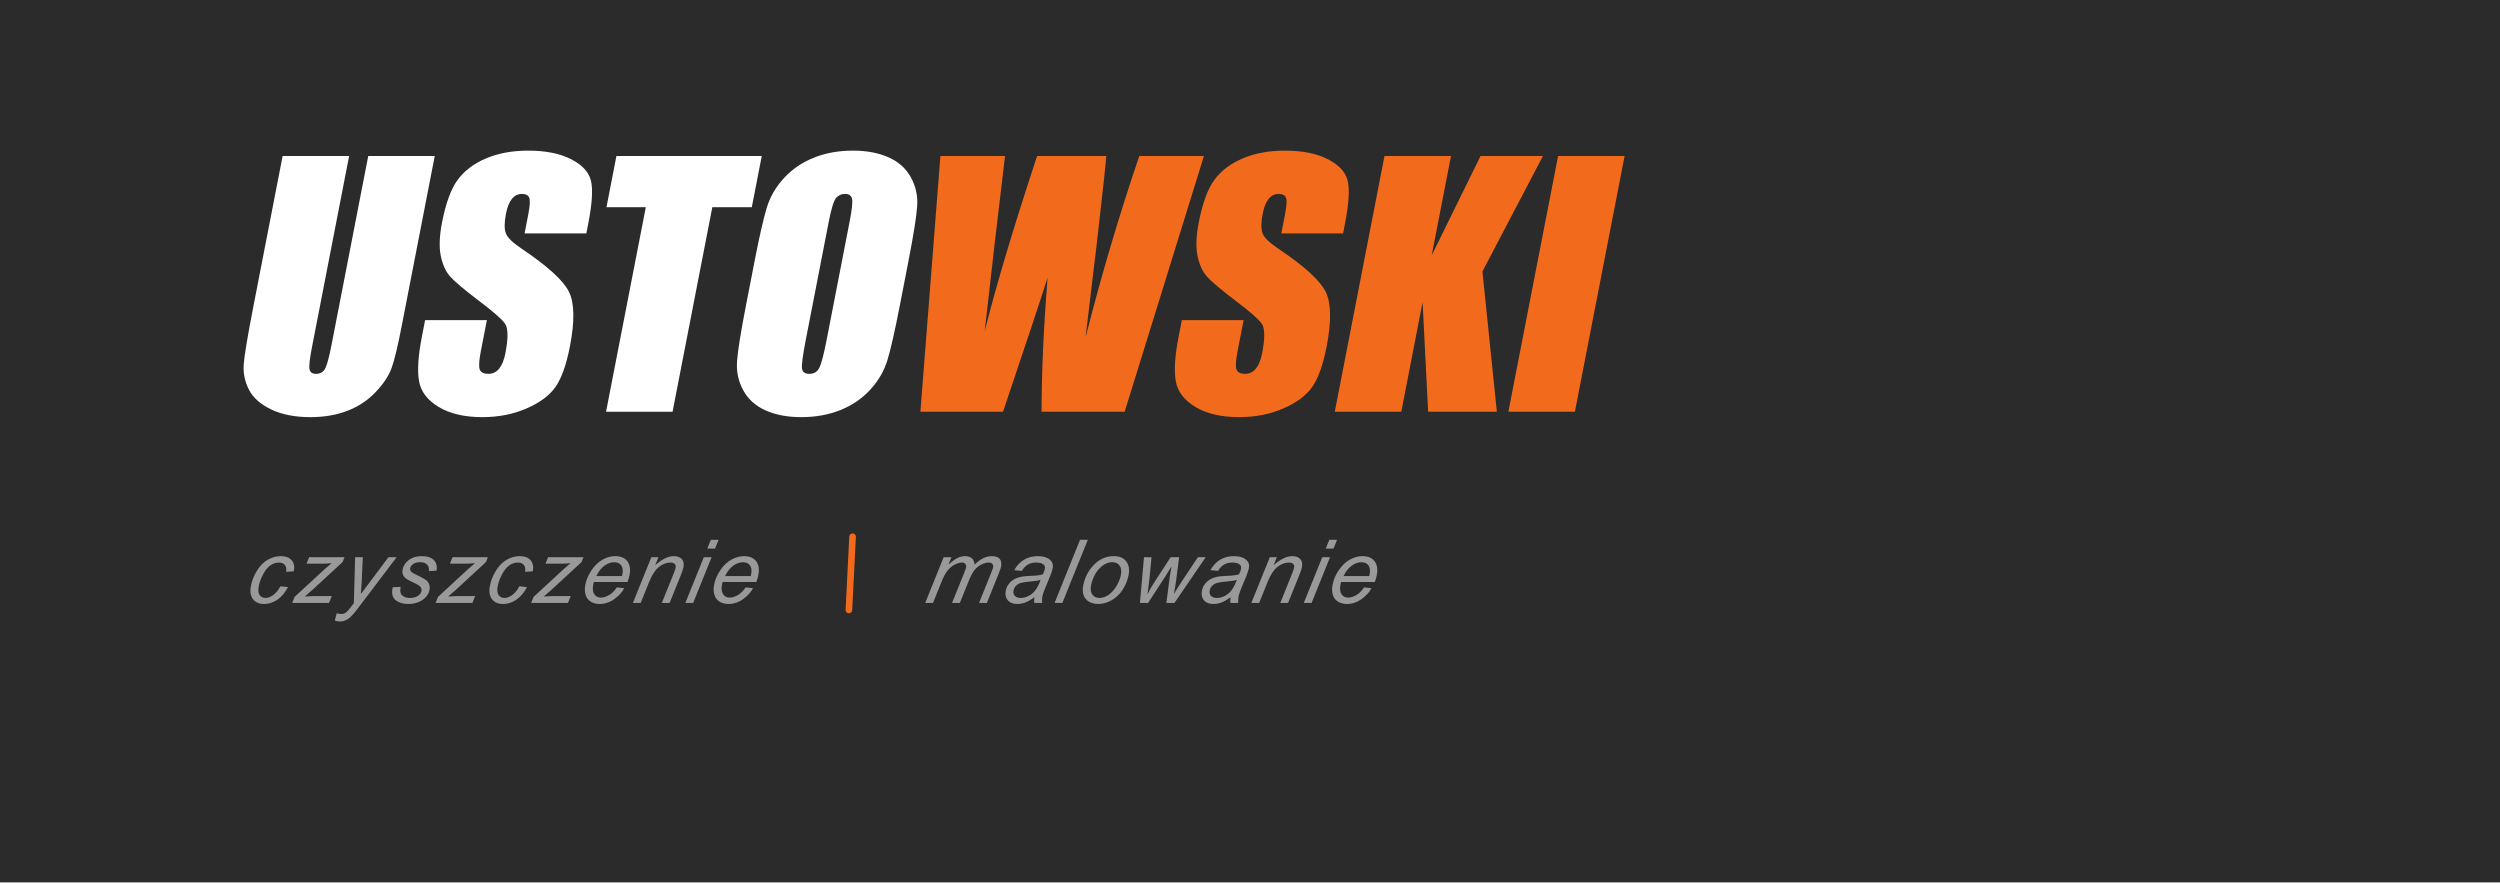
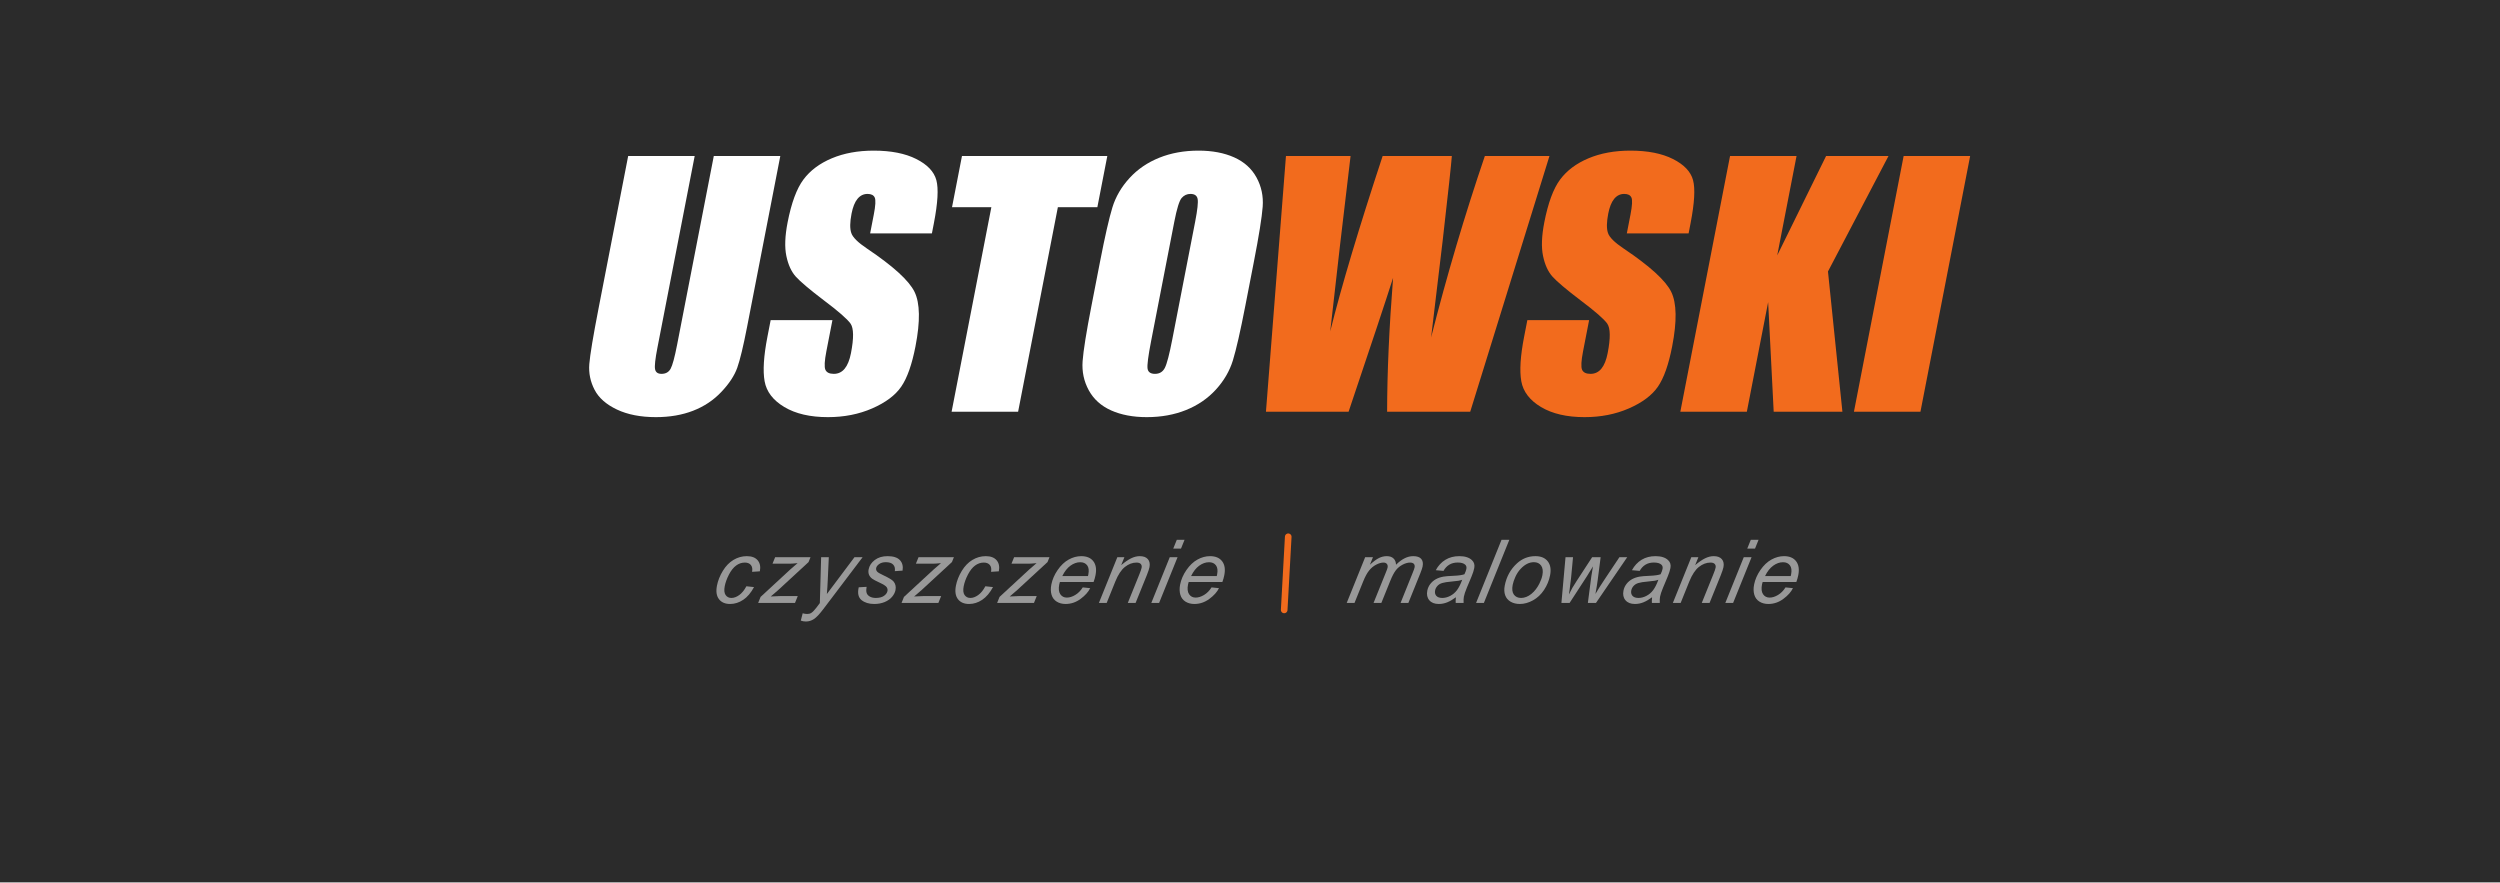
<svg xmlns="http://www.w3.org/2000/svg" viewBox="0 0 680 240">
  <rect width="680" height="240" fill="#2b2b2b" />
-   <path d="M1041 1619V537Q1041 353 1029.0 278.5Q1017 204 958.0 125.5Q899 47 802.5 6.5Q706 -34 575 -34Q430 -34 319.0 14.0Q208 62 153.0 139.0Q98 216 88.0 301.5Q78 387 78 661V1619H499V405Q499 299 510.5 269.5Q522 240 557 240Q597 240 608.5 272.5Q620 305 620 426V1619Z" transform="matrix(0.042969,0,0.008352,-0.042969,60.00,112.00)" fill="#ffffff" />
-   <path d="M976 1129H585V1249Q585 1333 570.0 1356.0Q555 1379 520 1379Q482 1379 462.5 1348.0Q443 1317 443 1254Q443 1173 465 1132Q486 1091 584 1033Q865 866 938 759Q1011 652 1011 414Q1011 241 970.5 159.0Q930 77 814.0 21.5Q698 -34 544 -34Q375 -34 255.5 30.0Q136 94 99.0 193.0Q62 292 62 474V580H453V383Q453 292 469.5 266.0Q486 240 528 240Q570 240 590.5 273.0Q611 306 611 371Q611 514 572 558Q532 602 375 705Q218 809 167.0 856.0Q116 903 82.5 986.0Q49 1069 49 1198Q49 1384 96.5 1470.0Q144 1556 250.0 1604.5Q356 1653 506 1653Q670 1653 785.5 1600.0Q901 1547 938.5 1466.5Q976 1386 976 1193Z" transform="matrix(0.042969,0,0.008352,-0.042969,108.12,112.00)" fill="#ffffff" />
-   <path d="M932 1619V1295H682V0H261V1295H12V1619Z" transform="matrix(0.042969,0,0.008352,-0.042969,153.63,112.00)" fill="#ffffff" />
-   <path d="M1046 671Q1046 427 1034.5 325.5Q1023 224 962.5 140.0Q902 56 799.0 11.0Q696 -34 559 -34Q429 -34 325.5 8.5Q222 51 159.0 136.0Q96 221 84.0 321.0Q72 421 72 671V948Q72 1192 83.5 1293.5Q95 1395 155.5 1479.0Q216 1563 319.0 1608.0Q422 1653 559 1653Q689 1653 792.5 1610.5Q896 1568 959.0 1483.0Q1022 1398 1034.0 1298.0Q1046 1198 1046 948ZM625 1203Q625 1316 612.5 1347.5Q600 1379 561 1379Q528 1379 510.5 1353.5Q493 1328 493 1203V447Q493 306 504.5 273.0Q516 240 558 240Q601 240 613.0 278.0Q625 316 625 459Z" transform="matrix(0.042969,0,0.008352,-0.042969,194.19,112.00)" fill="#ffffff" />
-   <path d="M1668 1619 1481 0H955Q883 373 828 848Q803 645 711 0H188L0 1619H409L452 1054L496 509Q519 932 612 1619H1050Q1059 1548 1096 1085L1142 470Q1177 1057 1259 1619Z" transform="matrix(0.042969,0,0.008352,-0.042969,242.27,112.00)" fill="#f26b1d" />
-   <path d="M976 1129H585V1249Q585 1333 570.0 1356.0Q555 1379 520 1379Q482 1379 462.5 1348.0Q443 1317 443 1254Q443 1173 465 1132Q486 1091 584 1033Q865 866 938 759Q1011 652 1011 414Q1011 241 970.5 159.0Q930 77 814.0 21.5Q698 -34 544 -34Q375 -34 255.5 30.0Q136 94 99.0 193.0Q62 292 62 474V580H453V383Q453 292 469.5 266.0Q486 240 528 240Q570 240 590.5 273.0Q611 306 611 371Q611 514 572 558Q532 602 375 705Q218 809 167.0 856.0Q116 903 82.5 986.0Q49 1069 49 1198Q49 1384 96.5 1470.0Q144 1556 250.0 1604.5Q356 1653 506 1653Q670 1653 785.5 1600.0Q901 1547 938.5 1466.5Q976 1386 976 1193Z" transform="matrix(0.042969,0,0.008352,-0.042969,313.95,112.00)" fill="#f26b1d" />
-   <path d="M1087 1619 846 888 1110 0H675L505 694V0H84V1619H505V990L692 1619Z" transform="matrix(0.042969,0,0.008352,-0.042969,359.45,112.00)" fill="#f26b1d" />
-   <path d="M505 1619V0H84V1619Z" transform="matrix(0.042969,0,0.008352,-0.042969,406.67,112.00)" fill="#f26b1d" />
-   <path d="M801 387 982 368Q914 169 788.5 72.5Q663 -24 503 -24Q330 -24 222.5 88.0Q115 200 115 401Q115 575 184.0 743.0Q253 911 381.5 998.5Q510 1086 675 1086Q846 1086 946.0 989.5Q1046 893 1046 734L868 722Q867 823 809.5 880.0Q752 937 658 937Q549 937 469.0 868.0Q389 799 343.5 658.5Q298 518 298 388Q298 252 358.0 184.0Q418 116 506 116Q594 116 674.5 183.0Q755 250 801 387Z" transform="matrix(0.011719,0,0.002278,-0.011719,66.00,164.00)" fill="#999999" />
-   <path d="M40 0 69 140 640 783Q701 851 776 924Q647 911 591 911H196L228 1062H1049L1025 948L449 301Q400 246 303 150Q454 159 510 159H928L895 0Z" transform="matrix(0.011719,0,0.002278,-0.011719,79.00,164.00)" fill="#999999" />
-   <path d="M0 -410 11 -240Q67 -256 120 -256Q175 -256 209 -231Q253 -198 305 -107L363 -3L186 1062H364L444 525Q468 366 485 207L960 1062H1149L472 -141Q374 -317 298.0 -374.0Q222 -431 123 -431Q60 -431 0 -410Z" transform="matrix(0.011719,0,0.002278,-0.011719,92.00,164.00)" fill="#999999" />
-   <path d="M85 363 266 374Q266 296 290.0 241.0Q314 186 378.5 151.0Q443 116 529 116Q649 116 709.0 164.0Q769 212 769 277Q769 324 733 366Q696 408 552.5 469.5Q409 531 369 556Q302 597 268.0 652.5Q234 708 234 780Q234 906 334.0 996.0Q434 1086 614 1086Q814 1086 918.5 993.5Q1023 901 1027 750L850 738Q846 834 782.0 890.0Q718 946 601 946Q507 946 455.0 903.0Q403 860 403 810Q403 760 448 722Q478 696 603 642Q811 552 865 500Q951 417 951 298Q951 219 902.5 143.0Q854 67 754.5 21.5Q655 -24 520 -24Q336 -24 207 67Q78 158 85 363Z" transform="matrix(0.011719,0,0.002278,-0.011719,105.00,164.00)" fill="#999999" />
-   <path d="M40 0 69 140 640 783Q701 851 776 924Q647 911 591 911H196L228 1062H1049L1025 948L449 301Q400 246 303 150Q454 159 510 159H928L895 0Z" transform="matrix(0.011719,0,0.002278,-0.011719,118.00,164.00)" fill="#999999" />
-   <path d="M801 387 982 368Q914 169 788.5 72.5Q663 -24 503 -24Q330 -24 222.5 88.0Q115 200 115 401Q115 575 184.0 743.0Q253 911 381.5 998.5Q510 1086 675 1086Q846 1086 946.0 989.5Q1046 893 1046 734L868 722Q867 823 809.5 880.0Q752 937 658 937Q549 937 469.0 868.0Q389 799 343.5 658.5Q298 518 298 388Q298 252 358.0 184.0Q418 116 506 116Q594 116 674.5 183.0Q755 250 801 387Z" transform="matrix(0.011719,0,0.002278,-0.011719,131.00,164.00)" fill="#999999" />
-   <path d="M40 0 69 140 640 783Q701 851 776 924Q647 911 591 911H196L228 1062H1049L1025 948L449 301Q400 246 303 150Q454 159 510 159H928L895 0Z" transform="matrix(0.011719,0,0.002278,-0.011719,144.00,164.00)" fill="#999999" />
-   <path d="M848 361 1024 343Q986 212 849.5 94.0Q713 -24 524 -24Q406 -24 307.5 30.5Q209 85 157.5 189.0Q106 293 106 426Q106 600 186.5 763.5Q267 927 395.0 1006.5Q523 1086 672 1086Q862 1086 975.5 968.0Q1089 850 1089 646Q1089 568 1075 486H293Q289 455 289 430Q289 281 357.5 202.5Q426 124 525 124Q618 124 708.0 185.0Q798 246 848 361ZM322 624H918Q919 652 919 664Q919 800 851.0 872.5Q783 945 676 945Q560 945 464.5 865.0Q369 785 322 624Z" transform="matrix(0.011719,0,0.002278,-0.011719,157.00,164.00)" fill="#999999" />
-   <path d="M68 0 290 1062H454L415 877Q522 986 615.0 1036.0Q708 1086 805 1086Q934 1086 1007.5 1016.0Q1081 946 1081 829Q1081 770 1055 643L920 0H739L880 673Q901 771 901 818Q901 871 864.5 904.0Q828 937 759 937Q620 937 511.5 837.0Q403 737 352 494L249 0Z" transform="matrix(0.011719,0,0.002278,-0.011719,171.35,164.00)" fill="#999999" />
-   <path d="M325 1261 368 1466H548L505 1261ZM61 0 283 1062H464L242 0Z" transform="matrix(0.011719,0,0.002278,-0.011719,185.70,164.00)" fill="#999999" />
-   <path d="M848 361 1024 343Q986 212 849.5 94.0Q713 -24 524 -24Q406 -24 307.5 30.5Q209 85 157.5 189.0Q106 293 106 426Q106 600 186.5 763.5Q267 927 395.0 1006.5Q523 1086 672 1086Q862 1086 975.5 968.0Q1089 850 1089 646Q1089 568 1075 486H293Q289 455 289 430Q289 281 357.5 202.5Q426 124 525 124Q618 124 708.0 185.0Q798 246 848 361ZM322 624H918Q919 652 919 664Q919 800 851.0 872.5Q783 945 676 945Q560 945 464.5 865.0Q369 785 322 624Z" transform="matrix(0.011719,0,0.002278,-0.011719,192.03,164.00)" fill="#999999" />
-   <line x1="231.9" y1="146.0" x2="230.9" y2="165.9" stroke="#f26b1d" stroke-width="1.8" stroke-linecap="round" />
-   <path d="M67 0 289 1062H470L433 887Q534 1000 613.5 1043.0Q693 1086 786 1086Q885 1086 951.5 1033.5Q1018 981 1039 887Q1120 987 1209.5 1036.5Q1299 1086 1398 1086Q1531 1086 1597.5 1023.0Q1664 960 1664 846Q1664 797 1641 684L1498 0H1317L1463 702Q1482 788 1482 825Q1482 877 1449.0 907.0Q1416 937 1356 937Q1275 937 1191.0 888.0Q1107 839 1060.5 759.5Q1014 680 979 515L871 0H690L840 717Q856 790 856 821Q856 873 823.5 905.0Q791 937 739 937Q662 937 577.5 888.0Q493 839 440.0 751.5Q387 664 353 502L248 0Z" transform="matrix(0.011719,0,0.002278,-0.011719,250.87,164.00)" fill="#999999" />
-   <path d="M784 132Q690 51 603.0 13.5Q516 -24 417 -24Q270 -24 180.0 62.5Q90 149 90 284Q90 373 130.5 441.5Q171 510 238.0 551.5Q305 593 402 611Q463 623 633.5 630.0Q804 637 878 666Q899 740 899 789Q899 852 853 888Q790 938 669 938Q555 938 482.5 887.5Q410 837 377 744L194 760Q250 918 371.5 1002.0Q493 1086 678 1086Q875 1086 990 992Q1078 922 1078 810Q1078 725 1053 613L994 349Q966 223 966 144Q966 94 988 0H805Q790 52 784 132ZM851 538Q813 523 769.5 515.0Q726 507 624 498Q466 484 401.0 462.5Q336 441 303.0 394.0Q270 347 270 290Q270 214 322.5 165.0Q375 116 472 116Q562 116 645.0 163.5Q728 211 776.0 296.0Q824 381 851 538Z" transform="matrix(0.011719,0,0.002278,-0.011719,271.86,164.00)" fill="#999999" />
-   <path d="M54 0 360 1466H541L235 0Z" transform="matrix(0.011719,0,0.002278,-0.011719,286.21,164.00)" fill="#999999" />
-   <path d="M100 403Q100 714 283 918Q434 1086 679 1086Q871 1086 988.5 966.0Q1106 846 1106 642Q1106 459 1032.0 301.5Q958 144 821.5 60.0Q685 -24 534 -24Q410 -24 308.5 29.0Q207 82 153.5 179.0Q100 276 100 403ZM281 421Q281 271 353.0 193.5Q425 116 536 116Q594 116 651.0 139.5Q708 163 757.0 211.0Q806 259 840.5 320.5Q875 382 896 453Q927 552 927 643Q927 787 854.5 866.5Q782 946 672 946Q587 946 517.0 905.5Q447 865 390.5 787.0Q334 709 307.5 605.5Q281 502 281 421Z" transform="matrix(0.011719,0,0.002278,-0.011719,292.54,164.00)" fill="#999999" />
-   <path d="M270 0 159 1062H333L381 585L400 317Q402 287 406 196Q436 298 457.0 352.5Q478 407 524 508L777 1062H974L1009 531Q1017 410 1019 208Q1069 342 1182 580L1410 1062H1591L1072 0H884L844 623Q840 681 838 849Q797 742 741 618L460 0Z" transform="matrix(0.011719,0,0.002278,-0.011719,306.89,164.00)" fill="#999999" />
-   <path d="M784 132Q690 51 603.0 13.5Q516 -24 417 -24Q270 -24 180.0 62.5Q90 149 90 284Q90 373 130.5 441.5Q171 510 238.0 551.5Q305 593 402 611Q463 623 633.5 630.0Q804 637 878 666Q899 740 899 789Q899 852 853 888Q790 938 669 938Q555 938 482.5 887.5Q410 837 377 744L194 760Q250 918 371.5 1002.0Q493 1086 678 1086Q875 1086 990 992Q1078 922 1078 810Q1078 725 1053 613L994 349Q966 223 966 144Q966 94 988 0H805Q790 52 784 132ZM851 538Q813 523 769.5 515.0Q726 507 624 498Q466 484 401.0 462.5Q336 441 303.0 394.0Q270 347 270 290Q270 214 322.5 165.0Q375 116 472 116Q562 116 645.0 163.5Q728 211 776.0 296.0Q824 381 851 538Z" transform="matrix(0.011719,0,0.002278,-0.011719,325.22,164.00)" fill="#999999" />
-   <path d="M68 0 290 1062H454L415 877Q522 986 615.0 1036.0Q708 1086 805 1086Q934 1086 1007.5 1016.0Q1081 946 1081 829Q1081 770 1055 643L920 0H739L880 673Q901 771 901 818Q901 871 864.5 904.0Q828 937 759 937Q620 937 511.5 837.0Q403 737 352 494L249 0Z" transform="matrix(0.011719,0,0.002278,-0.011719,339.57,164.00)" fill="#999999" />
-   <path d="M325 1261 368 1466H548L505 1261ZM61 0 283 1062H464L242 0Z" transform="matrix(0.011719,0,0.002278,-0.011719,353.92,164.00)" fill="#999999" />
-   <path d="M848 361 1024 343Q986 212 849.5 94.0Q713 -24 524 -24Q406 -24 307.5 30.5Q209 85 157.5 189.0Q106 293 106 426Q106 600 186.5 763.5Q267 927 395.0 1006.5Q523 1086 672 1086Q862 1086 975.5 968.0Q1089 850 1089 646Q1089 568 1075 486H293Q289 455 289 430Q289 281 357.5 202.5Q426 124 525 124Q618 124 708.0 185.0Q798 246 848 361ZM322 624H918Q919 652 919 664Q919 800 851.0 872.5Q783 945 676 945Q560 945 464.5 865.0Q369 785 322 624Z" transform="matrix(0.011719,0,0.002278,-0.011719,360.25,164.00)" fill="#999999" />
+   <path d="M1041 1619V537Q1041 353 1029.0 278.5Q1017 204 958.0 125.5Q899 47 802.5 6.5Q706 -34 575 -34Q430 -34 319.0 14.0Q208 62 153.0 139.0Q98 216 88.0 301.5Q78 387 78 661V1619H499V405Q499 299 510.5 269.5Q522 240 557 240Q597 240 608.5 272.5Q620 305 620 426V1619Z" transform="matrix(0.042969,0,0.008352,-0.042969,153.99,112.00)" fill="#ffffff" />
+   <path d="M976 1129H585V1249Q585 1333 570.0 1356.0Q555 1379 520 1379Q482 1379 462.5 1348.0Q443 1317 443 1254Q443 1173 465 1132Q486 1091 584 1033Q865 866 938 759Q1011 652 1011 414Q1011 241 970.5 159.0Q930 77 814.0 21.5Q698 -34 544 -34Q375 -34 255.5 30.0Q136 94 99.0 193.0Q62 292 62 474V580H453V383Q453 292 469.5 266.0Q486 240 528 240Q570 240 590.5 273.0Q611 306 611 371Q611 514 572 558Q532 602 375 705Q218 809 167.0 856.0Q116 903 82.5 986.0Q49 1069 49 1198Q49 1384 96.5 1470.0Q144 1556 250.0 1604.5Q356 1653 506 1653Q670 1653 785.5 1600.0Q901 1547 938.5 1466.5Q976 1386 976 1193Z" transform="matrix(0.042969,0,0.008352,-0.042969,202.11,112.00)" fill="#ffffff" />
+   <path d="M932 1619V1295H682V0H261V1295H12V1619Z" transform="matrix(0.042969,0,0.008352,-0.042969,247.62,112.00)" fill="#ffffff" />
+   <path d="M1046 671Q1046 427 1034.5 325.5Q1023 224 962.5 140.0Q902 56 799.0 11.0Q696 -34 559 -34Q429 -34 325.5 8.5Q222 51 159.0 136.0Q96 221 84.0 321.0Q72 421 72 671V948Q72 1192 83.5 1293.5Q95 1395 155.5 1479.0Q216 1563 319.0 1608.0Q422 1653 559 1653Q689 1653 792.5 1610.5Q896 1568 959.0 1483.0Q1022 1398 1034.0 1298.0Q1046 1198 1046 948ZM625 1203Q625 1316 612.5 1347.5Q600 1379 561 1379Q528 1379 510.5 1353.5Q493 1328 493 1203V447Q493 306 504.5 273.0Q516 240 558 240Q601 240 613.0 278.0Q625 316 625 459Z" transform="matrix(0.042969,0,0.008352,-0.042969,288.18,112.00)" fill="#ffffff" />
+   <path d="M1668 1619 1481 0H955Q883 373 828 848Q803 645 711 0H188L0 1619H409L452 1054L496 509Q519 932 612 1619H1050Q1059 1548 1096 1085L1142 470Q1177 1057 1259 1619Z" transform="matrix(0.042969,0,0.008352,-0.042969,336.26,112.00)" fill="#f26b1d" />
+   <path d="M976 1129H585V1249Q585 1333 570.0 1356.0Q555 1379 520 1379Q482 1379 462.5 1348.0Q443 1317 443 1254Q443 1173 465 1132Q486 1091 584 1033Q865 866 938 759Q1011 652 1011 414Q1011 241 970.5 159.0Q930 77 814.0 21.5Q698 -34 544 -34Q375 -34 255.5 30.0Q136 94 99.0 193.0Q62 292 62 474V580H453V383Q453 292 469.5 266.0Q486 240 528 240Q570 240 590.5 273.0Q611 306 611 371Q611 514 572 558Q532 602 375 705Q218 809 167.0 856.0Q116 903 82.5 986.0Q49 1069 49 1198Q49 1384 96.5 1470.0Q144 1556 250.0 1604.5Q356 1653 506 1653Q670 1653 785.5 1600.0Q901 1547 938.5 1466.5Q976 1386 976 1193Z" transform="matrix(0.042969,0,0.008352,-0.042969,407.93,112.00)" fill="#f26b1d" />
+   <path d="M1087 1619 846 888 1110 0H675L505 694V0H84V1619H505V990L692 1619Z" transform="matrix(0.042969,0,0.008352,-0.042969,453.44,112.00)" fill="#f26b1d" />
+   <path d="M505 1619V0H84V1619Z" transform="matrix(0.042969,0,0.008352,-0.042969,500.66,112.00)" fill="#f26b1d" />
+   <path d="M801 387 982 368Q914 169 788.5 72.5Q663 -24 503 -24Q330 -24 222.5 88.0Q115 200 115 401Q115 575 184.0 743.0Q253 911 381.5 998.5Q510 1086 675 1086Q846 1086 946.0 989.5Q1046 893 1046 734L868 722Q867 823 809.5 880.0Q752 937 658 937Q549 937 469.0 868.0Q389 799 343.5 658.5Q298 518 298 388Q298 252 358.0 184.0Q418 116 506 116Q594 116 674.5 183.0Q755 250 801 387Z" transform="matrix(0.011719,0,0.002278,-0.011719,192.75,164.00)" fill="#999999" />
+   <path d="M40 0 69 140 640 783Q701 851 776 924Q647 911 591 911H196L228 1062H1049L1025 948L449 301Q400 246 303 150Q454 159 510 159H928L895 0Z" transform="matrix(0.011719,0,0.002278,-0.011719,205.75,164.00)" fill="#999999" />
+   <path d="M0 -410 11 -240Q67 -256 120 -256Q175 -256 209 -231Q253 -198 305 -107L363 -3L186 1062H364L444 525Q468 366 485 207L960 1062H1149L472 -141Q374 -317 298.0 -374.0Q222 -431 123 -431Q60 -431 0 -410Z" transform="matrix(0.011719,0,0.002278,-0.011719,218.75,164.00)" fill="#999999" />
+   <path d="M85 363 266 374Q266 296 290.0 241.0Q314 186 378.5 151.0Q443 116 529 116Q649 116 709.0 164.0Q769 212 769 277Q769 324 733 366Q696 408 552.5 469.5Q409 531 369 556Q302 597 268.0 652.5Q234 708 234 780Q234 906 334.0 996.0Q434 1086 614 1086Q814 1086 918.5 993.5Q1023 901 1027 750L850 738Q846 834 782.0 890.0Q718 946 601 946Q507 946 455.0 903.0Q403 860 403 810Q403 760 448 722Q478 696 603 642Q811 552 865 500Q951 417 951 298Q951 219 902.5 143.0Q854 67 754.5 21.5Q655 -24 520 -24Q336 -24 207 67Q78 158 85 363Z" transform="matrix(0.011719,0,0.002278,-0.011719,231.75,164.00)" fill="#999999" />
+   <path d="M40 0 69 140 640 783Q701 851 776 924Q647 911 591 911H196L228 1062H1049L1025 948L449 301Q400 246 303 150Q454 159 510 159H928L895 0Z" transform="matrix(0.011719,0,0.002278,-0.011719,244.75,164.00)" fill="#999999" />
+   <path d="M801 387 982 368Q914 169 788.5 72.5Q663 -24 503 -24Q330 -24 222.5 88.0Q115 200 115 401Q115 575 184.0 743.0Q253 911 381.5 998.5Q510 1086 675 1086Q846 1086 946.0 989.5Q1046 893 1046 734L868 722Q867 823 809.5 880.0Q752 937 658 937Q549 937 469.0 868.0Q389 799 343.5 658.5Q298 518 298 388Q298 252 358.0 184.0Q418 116 506 116Q594 116 674.5 183.0Q755 250 801 387Z" transform="matrix(0.011719,0,0.002278,-0.011719,257.75,164.00)" fill="#999999" />
+   <path d="M40 0 69 140 640 783Q701 851 776 924Q647 911 591 911H196L228 1062H1049L1025 948L449 301Q400 246 303 150Q454 159 510 159H928L895 0Z" transform="matrix(0.011719,0,0.002278,-0.011719,270.75,164.00)" fill="#999999" />
+   <path d="M848 361 1024 343Q986 212 849.5 94.0Q713 -24 524 -24Q406 -24 307.5 30.5Q209 85 157.5 189.0Q106 293 106 426Q106 600 186.5 763.5Q267 927 395.0 1006.5Q523 1086 672 1086Q862 1086 975.5 968.0Q1089 850 1089 646Q1089 568 1075 486H293Q289 455 289 430Q289 281 357.5 202.5Q426 124 525 124Q618 124 708.0 185.0Q798 246 848 361ZM322 624H918Q919 652 919 664Q919 800 851.0 872.5Q783 945 676 945Q560 945 464.5 865.0Q369 785 322 624Z" transform="matrix(0.011719,0,0.002278,-0.011719,283.75,164.00)" fill="#999999" />
+   <path d="M68 0 290 1062H454L415 877Q522 986 615.0 1036.0Q708 1086 805 1086Q934 1086 1007.5 1016.0Q1081 946 1081 829Q1081 770 1055 643L920 0H739L880 673Q901 771 901 818Q901 871 864.5 904.0Q828 937 759 937Q620 937 511.5 837.0Q403 737 352 494L249 0Z" transform="matrix(0.011719,0,0.002278,-0.011719,298.10,164.00)" fill="#999999" />
+   <path d="M325 1261 368 1466H548L505 1261ZM61 0 283 1062H464L242 0Z" transform="matrix(0.011719,0,0.002278,-0.011719,312.44,164.00)" fill="#999999" />
+   <path d="M848 361 1024 343Q986 212 849.5 94.0Q713 -24 524 -24Q406 -24 307.5 30.5Q209 85 157.5 189.0Q106 293 106 426Q106 600 186.5 763.5Q267 927 395.0 1006.5Q523 1086 672 1086Q862 1086 975.5 968.0Q1089 850 1089 646Q1089 568 1075 486H293Q289 455 289 430Q289 281 357.5 202.5Q426 124 525 124Q618 124 708.0 185.0Q798 246 848 361ZM322 624H918Q919 652 919 664Q919 800 851.0 872.5Q783 945 676 945Q560 945 464.5 865.0Q369 785 322 624Z" transform="matrix(0.011719,0,0.002278,-0.011719,318.78,164.00)" fill="#999999" />
+   <line x1="350.4" y1="146.0" x2="349.3" y2="165.9" stroke="#f26b1d" stroke-width="1.8" stroke-linecap="round" />
+   <path d="M67 0 289 1062H470L433 887Q534 1000 613.5 1043.0Q693 1086 786 1086Q885 1086 951.5 1033.5Q1018 981 1039 887Q1120 987 1209.5 1036.5Q1299 1086 1398 1086Q1531 1086 1597.5 1023.0Q1664 960 1664 846Q1664 797 1641 684L1498 0H1317L1463 702Q1482 788 1482 825Q1482 877 1449.0 907.0Q1416 937 1356 937Q1275 937 1191.0 888.0Q1107 839 1060.5 759.5Q1014 680 979 515L871 0H690L840 717Q856 790 856 821Q856 873 823.5 905.0Q791 937 739 937Q662 937 577.5 888.0Q493 839 440.0 751.5Q387 664 353 502L248 0Z" transform="matrix(0.011719,0,0.002278,-0.011719,365.52,164.00)" fill="#999999" />
+   <path d="M784 132Q690 51 603.0 13.5Q516 -24 417 -24Q270 -24 180.0 62.5Q90 149 90 284Q90 373 130.5 441.5Q171 510 238.0 551.5Q305 593 402 611Q463 623 633.5 630.0Q804 637 878 666Q899 740 899 789Q899 852 853 888Q790 938 669 938Q555 938 482.5 887.5Q410 837 377 744L194 760Q250 918 371.5 1002.0Q493 1086 678 1086Q875 1086 990 992Q1078 922 1078 810Q1078 725 1053 613L994 349Q966 223 966 144Q966 94 988 0H805Q790 52 784 132ZM851 538Q813 523 769.5 515.0Q726 507 624 498Q466 484 401.0 462.5Q336 441 303.0 394.0Q270 347 270 290Q270 214 322.5 165.0Q375 116 472 116Q562 116 645.0 163.5Q728 211 776.0 296.0Q824 381 851 538Z" transform="matrix(0.011719,0,0.002278,-0.011719,386.52,164.00)" fill="#999999" />
+   <path d="M54 0 360 1466H541L235 0Z" transform="matrix(0.011719,0,0.002278,-0.011719,400.86,164.00)" fill="#999999" />
+   <path d="M100 403Q100 714 283 918Q434 1086 679 1086Q871 1086 988.5 966.0Q1106 846 1106 642Q1106 459 1032.0 301.5Q958 144 821.5 60.0Q685 -24 534 -24Q410 -24 308.5 29.0Q207 82 153.5 179.0Q100 276 100 403ZM281 421Q281 271 353.0 193.5Q425 116 536 116Q594 116 651.0 139.5Q708 163 757.0 211.0Q806 259 840.5 320.5Q875 382 896 453Q927 552 927 643Q927 787 854.5 866.5Q782 946 672 946Q587 946 517.0 905.5Q447 865 390.5 787.0Q334 709 307.5 605.5Q281 502 281 421Z" transform="matrix(0.011719,0,0.002278,-0.011719,407.20,164.00)" fill="#999999" />
+   <path d="M270 0 159 1062H333L381 585L400 317Q402 287 406 196Q436 298 457.0 352.5Q478 407 524 508L777 1062H974L1009 531Q1017 410 1019 208Q1069 342 1182 580L1410 1062H1591L1072 0H884L844 623Q840 681 838 849Q797 742 741 618L460 0Z" transform="matrix(0.011719,0,0.002278,-0.011719,421.54,164.00)" fill="#999999" />
+   <path d="M784 132Q690 51 603.0 13.5Q516 -24 417 -24Q270 -24 180.0 62.5Q90 149 90 284Q90 373 130.5 441.5Q171 510 238.0 551.5Q305 593 402 611Q463 623 633.5 630.0Q804 637 878 666Q899 740 899 789Q899 852 853 888Q790 938 669 938Q555 938 482.5 887.5Q410 837 377 744L194 760Q250 918 371.5 1002.0Q493 1086 678 1086Q875 1086 990 992Q1078 922 1078 810Q1078 725 1053 613L994 349Q966 223 966 144Q966 94 988 0H805Q790 52 784 132ZM851 538Q813 523 769.5 515.0Q726 507 624 498Q466 484 401.0 462.5Q336 441 303.0 394.0Q270 347 270 290Q270 214 322.5 165.0Q375 116 472 116Q562 116 645.0 163.5Q728 211 776.0 296.0Q824 381 851 538Z" transform="matrix(0.011719,0,0.002278,-0.011719,439.88,164.00)" fill="#999999" />
+   <path d="M68 0 290 1062H454L415 877Q522 986 615.0 1036.0Q708 1086 805 1086Q934 1086 1007.5 1016.0Q1081 946 1081 829Q1081 770 1055 643L920 0H739L880 673Q901 771 901 818Q901 871 864.5 904.0Q828 937 759 937Q620 937 511.5 837.0Q403 737 352 494L249 0Z" transform="matrix(0.011719,0,0.002278,-0.011719,454.22,164.00)" fill="#999999" />
+   <path d="M325 1261 368 1466H548L505 1261ZM61 0 283 1062H464L242 0Z" transform="matrix(0.011719,0,0.002278,-0.011719,468.57,164.00)" fill="#999999" />
+   <path d="M848 361 1024 343Q986 212 849.5 94.0Q713 -24 524 -24Q406 -24 307.5 30.5Q209 85 157.5 189.0Q106 293 106 426Q106 600 186.5 763.5Q267 927 395.0 1006.5Q523 1086 672 1086Q862 1086 975.5 968.0Q1089 850 1089 646Q1089 568 1075 486H293Q289 455 289 430Q289 281 357.5 202.5Q426 124 525 124Q618 124 708.0 185.0Q798 246 848 361ZM322 624H918Q919 652 919 664Q919 800 851.0 872.5Q783 945 676 945Q560 945 464.5 865.0Q369 785 322 624Z" transform="matrix(0.011719,0,0.002278,-0.011719,474.90,164.00)" fill="#999999" />
</svg>
